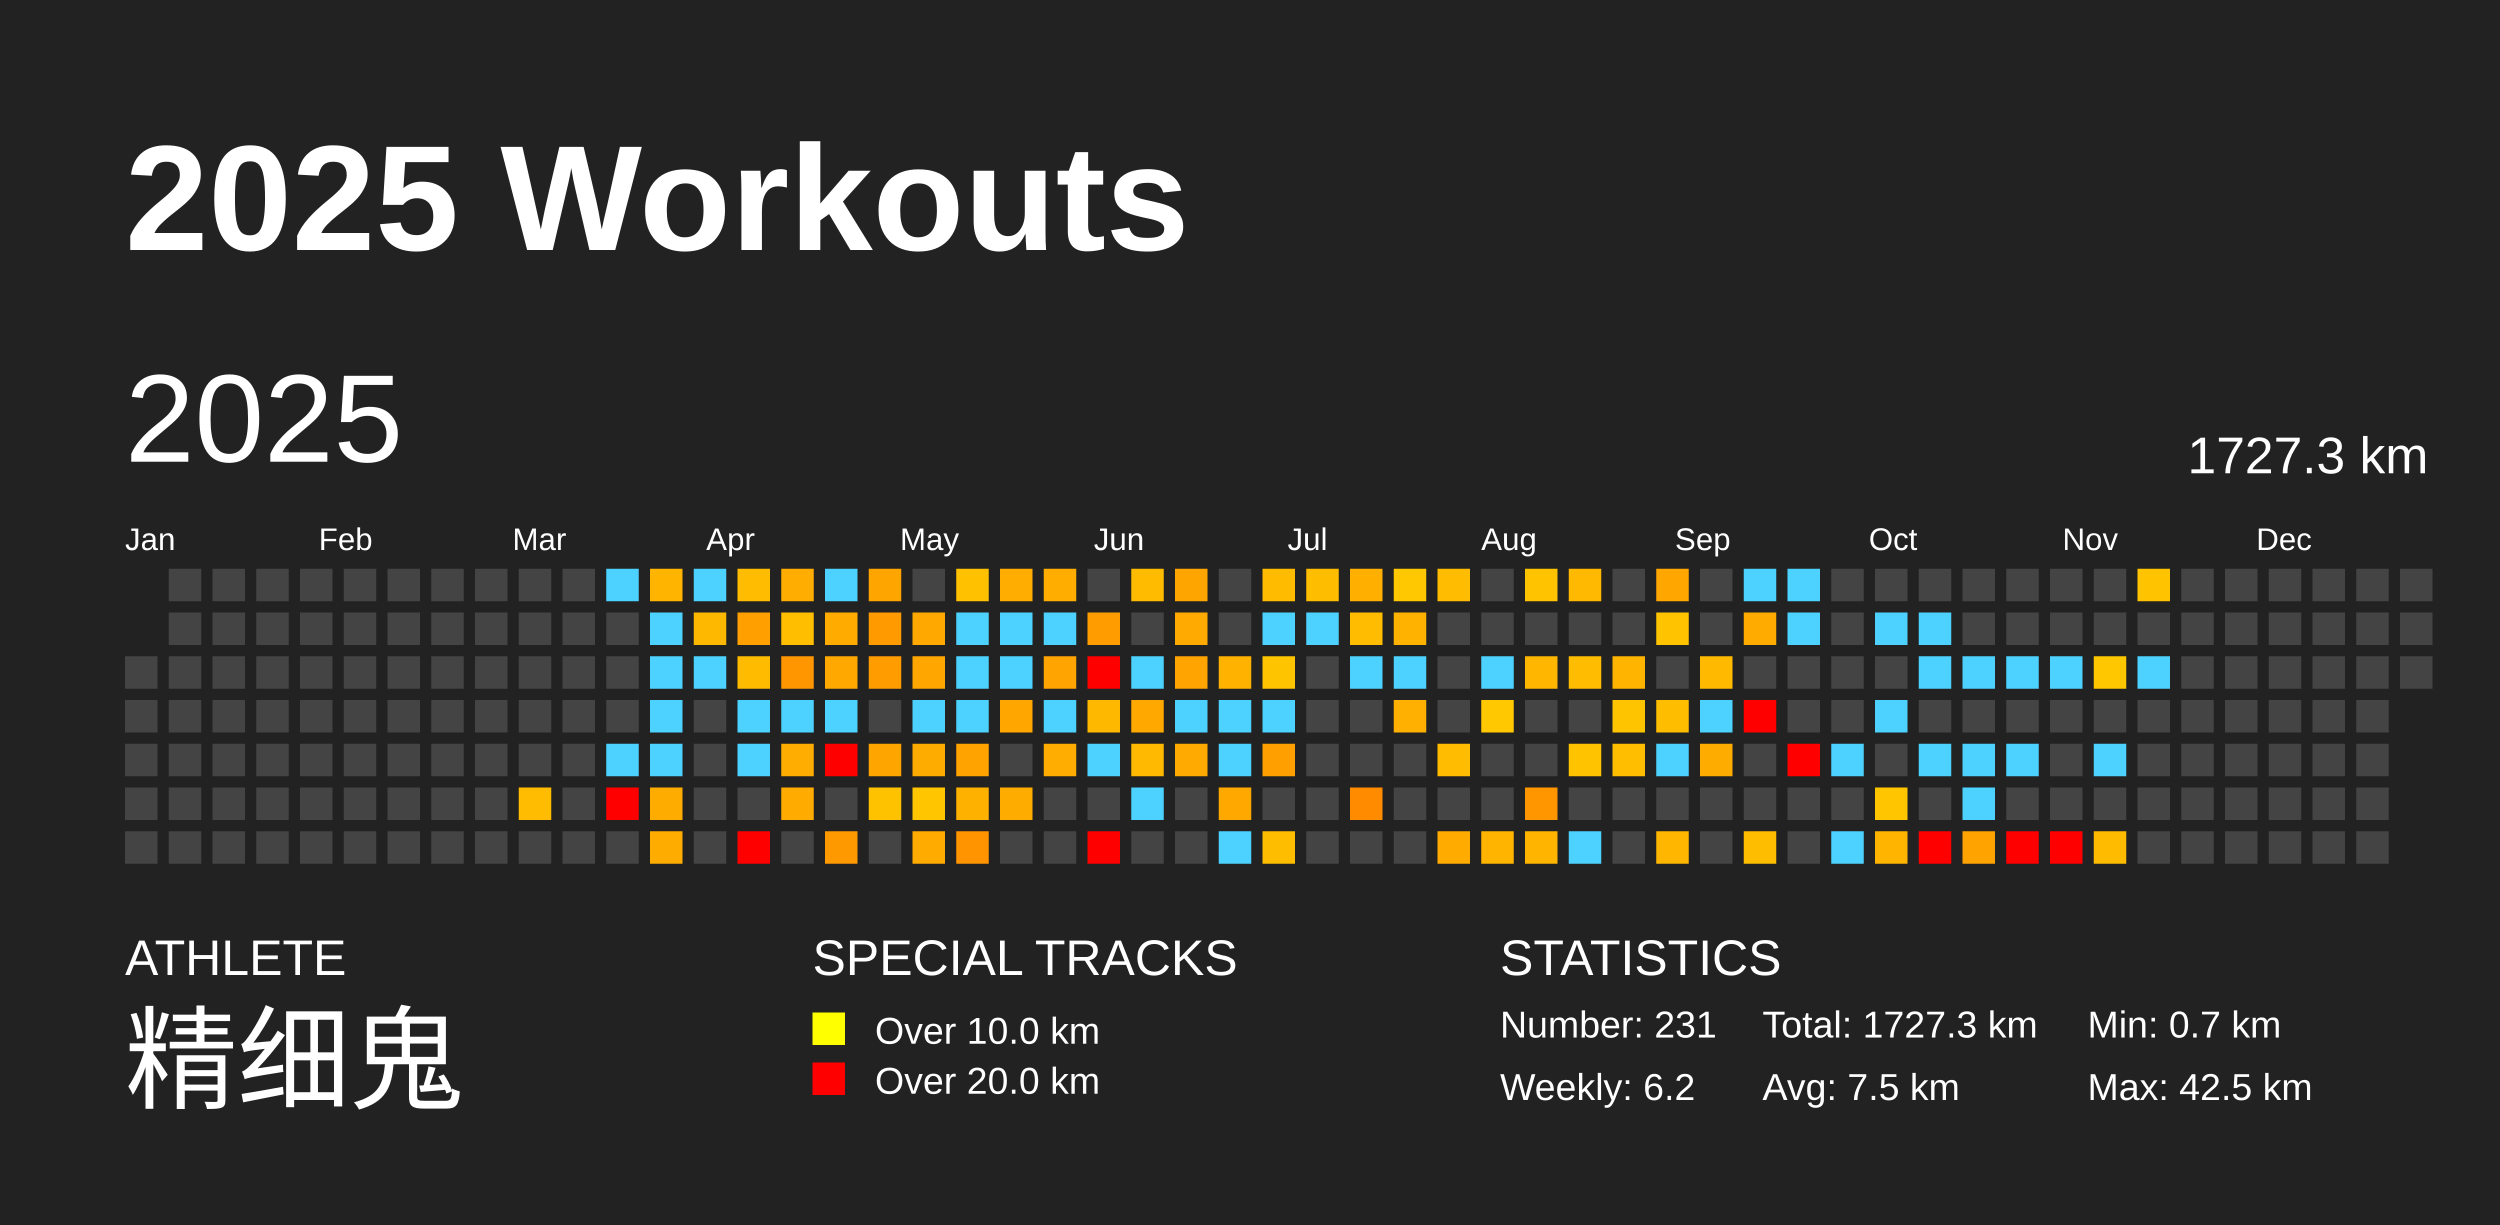
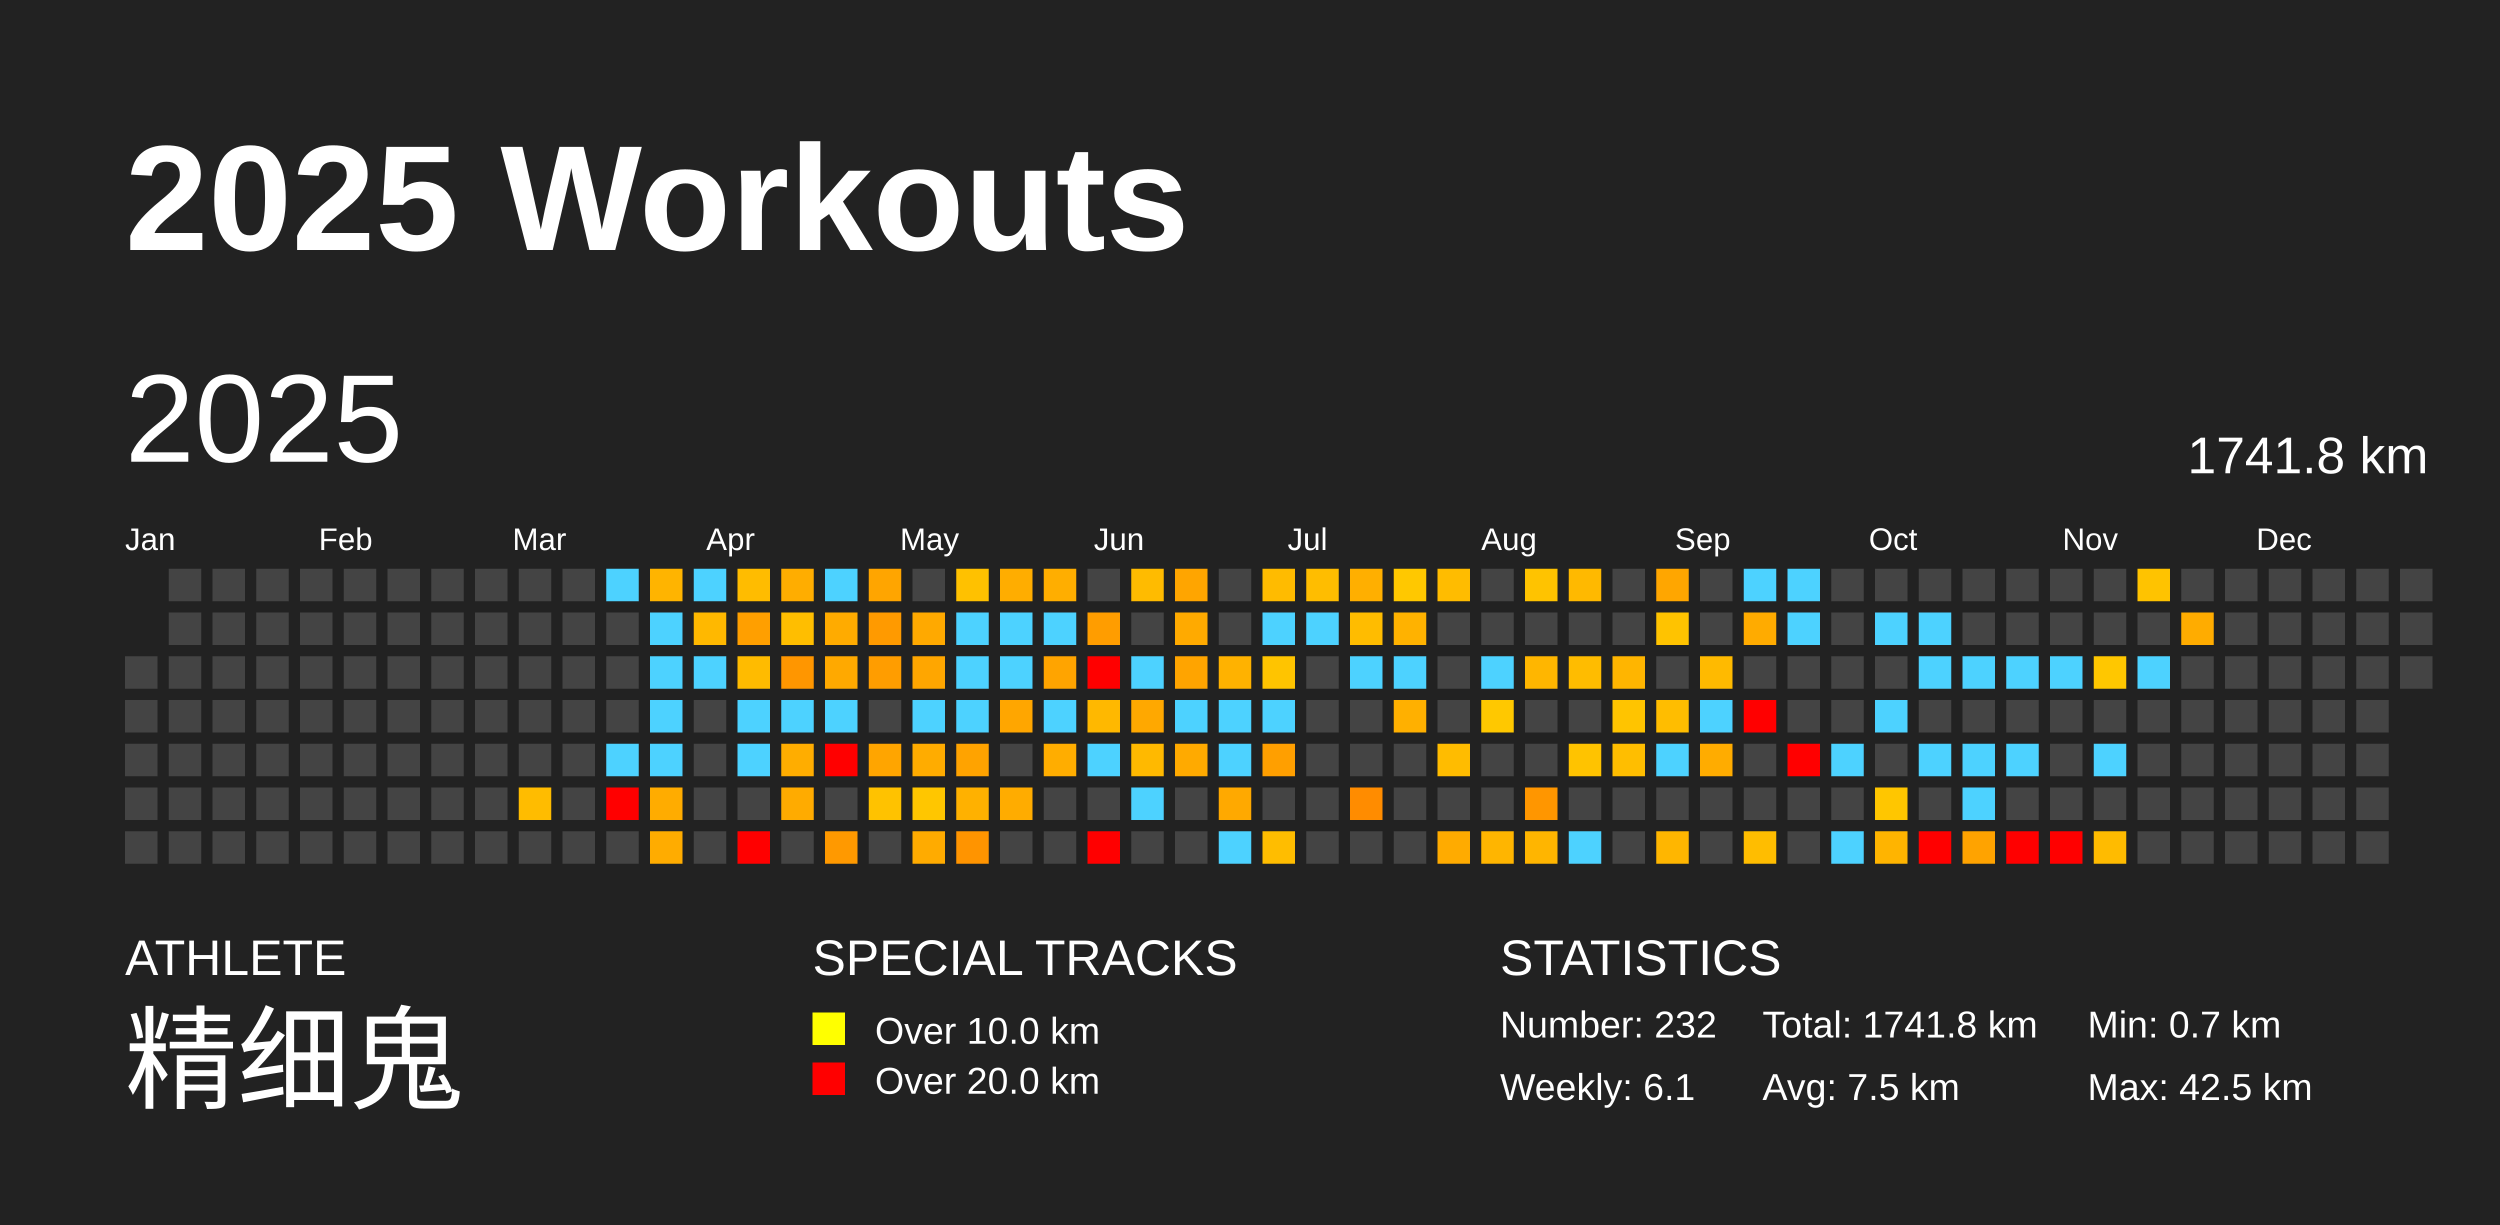
<svg xmlns="http://www.w3.org/2000/svg" baseProfile="full" height="98mm" version="1.1" viewBox="0,0,200,98" width="200mm">
  <defs />
  <rect fill="#222222" height="98" width="200" x="0" y="0" />
  <text fill="#FFFFFF" style="font-size:12px; font-family:Arial; font-weight:bold;" x="10" y="20">2025 Workouts</text>
  <text fill="#FFFFFF" style="font-size:4px; font-family:Arial" x="10" y="78">ATHLETE</text>
  <text fill="#FFFFFF" style="font-size:9px; font-family:Arial" x="10" y="88">精细鬼</text>
  <text fill="#FFFFFF" style="font-size:4px; font-family:Arial" x="65" y="78">SPECIAL TRACKS</text>
  <rect fill="yellow" height="2.6" width="2.6" x="65" y="81" />
  <text fill="#FFFFFF" style="font-size:3px; font-family:Arial" x="70" y="83.5">Over 10.0 km</text>
  <rect fill="red" height="2.6" width="2.6" x="65" y="85" />
  <text fill="#FFFFFF" style="font-size:3px; font-family:Arial" x="70" y="87.5">Over 20.0 km</text>
  <text fill="#FFFFFF" style="font-size:4px; font-family:Arial" x="120" y="78">STATISTICS</text>
-   <text fill="#FFFFFF" style="font-size:3px; font-family:Arial" x="120" y="83">Number: 231</text>
-   <text fill="#FFFFFF" style="font-size:3px; font-family:Arial" x="120" y="88">Weekly: 6.2</text>
-   <text fill="#FFFFFF" style="font-size:3px; font-family:Arial" x="141" y="83">Total: 1727.3 km</text>
+   <text fill="#FFFFFF" style="font-size:3px; font-family:Arial" x="120" y="83">Number: 232</text>
+   <text fill="#FFFFFF" style="font-size:3px; font-family:Arial" x="120" y="88">Weekly: 6.1</text>
+   <text fill="#FFFFFF" style="font-size:3px; font-family:Arial" x="141" y="83">Total: 1741.8 km</text>
  <text fill="#FFFFFF" style="font-size:3px; font-family:Arial" x="141" y="88">Avg: 7.5 km</text>
  <text fill="#FFFFFF" style="font-size:3px; font-family:Arial" x="167" y="83">Min: 0.7 km</text>
  <text fill="#FFFFFF" style="font-size:3px; font-family:Arial" x="167" y="88">Max: 42.5 km</text>
  <text dominant-baseline="hanging" fill="#FFFFFF" style="font-size:10.0px; font-family:Arial;" x="10" y="30">2025</text>
-   <text dominant-baseline="hanging" fill="#FFFFFF" style="font-size:4.125px; font-family:Arial;" x="175" y="35">1727.3 km</text>
+   <text dominant-baseline="hanging" fill="#FFFFFF" style="font-size:4.125px; font-family:Arial;" x="175" y="35">1741.8 km</text>
  <text fill="#FFFFFF" style="font-size:2.5px; font-family:Arial" x="10.0" y="44">Jan</text>
  <text fill="#FFFFFF" style="font-size:2.5px; font-family:Arial" x="25.5" y="44">Feb</text>
  <text fill="#FFFFFF" style="font-size:2.5px; font-family:Arial" x="41.0" y="44">Mar</text>
  <text fill="#FFFFFF" style="font-size:2.5px; font-family:Arial" x="56.5" y="44">Apr</text>
  <text fill="#FFFFFF" style="font-size:2.5px; font-family:Arial" x="72.0" y="44">May</text>
  <text fill="#FFFFFF" style="font-size:2.5px; font-family:Arial" x="87.5" y="44">Jun</text>
  <text fill="#FFFFFF" style="font-size:2.5px; font-family:Arial" x="103.0" y="44">Jul</text>
  <text fill="#FFFFFF" style="font-size:2.5px; font-family:Arial" x="118.5" y="44">Aug</text>
  <text fill="#FFFFFF" style="font-size:2.5px; font-family:Arial" x="134.0" y="44">Sep</text>
  <text fill="#FFFFFF" style="font-size:2.5px; font-family:Arial" x="149.5" y="44">Oct</text>
  <text fill="#FFFFFF" style="font-size:2.5px; font-family:Arial" x="165.0" y="44">Nov</text>
  <text fill="#FFFFFF" style="font-size:2.5px; font-family:Arial" x="180.5" y="44">Dec</text>
  <rect fill="#444444" height="2.6" width="2.6" x="10.0" y="52.5" />
  <rect fill="#444444" height="2.6" width="2.6" x="10.0" y="56.0" />
  <rect fill="#444444" height="2.6" width="2.6" x="10.0" y="59.5" />
  <rect fill="#444444" height="2.6" width="2.6" x="10.0" y="63.0" />
  <rect fill="#444444" height="2.6" width="2.6" x="10.0" y="66.5" />
  <rect fill="#444444" height="2.6" width="2.6" x="13.5" y="45.5" />
  <rect fill="#444444" height="2.6" width="2.6" x="13.5" y="49.0" />
  <rect fill="#444444" height="2.6" width="2.6" x="13.5" y="52.5" />
  <rect fill="#444444" height="2.6" width="2.6" x="13.5" y="56.0" />
  <rect fill="#444444" height="2.6" width="2.6" x="13.5" y="59.5" />
  <rect fill="#444444" height="2.6" width="2.6" x="13.5" y="63.0" />
  <rect fill="#444444" height="2.6" width="2.6" x="13.5" y="66.5" />
  <rect fill="#444444" height="2.6" width="2.6" x="17.0" y="45.5" />
  <rect fill="#444444" height="2.6" width="2.6" x="17.0" y="49.0" />
  <rect fill="#444444" height="2.6" width="2.6" x="17.0" y="52.5" />
  <rect fill="#444444" height="2.6" width="2.6" x="17.0" y="56.0" />
  <rect fill="#444444" height="2.6" width="2.6" x="17.0" y="59.5" />
  <rect fill="#444444" height="2.6" width="2.6" x="17.0" y="63.0" />
  <rect fill="#444444" height="2.6" width="2.6" x="17.0" y="66.5" />
  <rect fill="#444444" height="2.6" width="2.6" x="20.5" y="45.5" />
  <rect fill="#444444" height="2.6" width="2.6" x="20.5" y="49.0" />
  <rect fill="#444444" height="2.6" width="2.6" x="20.5" y="52.5" />
  <rect fill="#444444" height="2.6" width="2.6" x="20.5" y="56.0" />
  <rect fill="#444444" height="2.6" width="2.6" x="20.5" y="59.5" />
  <rect fill="#444444" height="2.6" width="2.6" x="20.5" y="63.0" />
  <rect fill="#444444" height="2.6" width="2.6" x="20.5" y="66.5" />
  <rect fill="#444444" height="2.6" width="2.6" x="24.0" y="45.5" />
  <rect fill="#444444" height="2.6" width="2.6" x="24.0" y="49.0" />
  <rect fill="#444444" height="2.6" width="2.6" x="24.0" y="52.5" />
  <rect fill="#444444" height="2.6" width="2.6" x="24.0" y="56.0" />
  <rect fill="#444444" height="2.6" width="2.6" x="24.0" y="59.5" />
  <rect fill="#444444" height="2.6" width="2.6" x="24.0" y="63.0" />
  <rect fill="#444444" height="2.6" width="2.6" x="24.0" y="66.5" />
  <rect fill="#444444" height="2.6" width="2.6" x="27.5" y="45.5" />
  <rect fill="#444444" height="2.6" width="2.6" x="27.5" y="49.0" />
  <rect fill="#444444" height="2.6" width="2.6" x="27.5" y="52.5" />
  <rect fill="#444444" height="2.6" width="2.6" x="27.5" y="56.0" />
  <rect fill="#444444" height="2.6" width="2.6" x="27.5" y="59.5" />
  <rect fill="#444444" height="2.6" width="2.6" x="27.5" y="63.0" />
  <rect fill="#444444" height="2.6" width="2.6" x="27.5" y="66.5" />
  <rect fill="#444444" height="2.6" width="2.6" x="31.0" y="45.5" />
  <rect fill="#444444" height="2.6" width="2.6" x="31.0" y="49.0" />
  <rect fill="#444444" height="2.6" width="2.6" x="31.0" y="52.5" />
  <rect fill="#444444" height="2.6" width="2.6" x="31.0" y="56.0" />
  <rect fill="#444444" height="2.6" width="2.6" x="31.0" y="59.5" />
  <rect fill="#444444" height="2.6" width="2.6" x="31.0" y="63.0" />
  <rect fill="#444444" height="2.6" width="2.6" x="31.0" y="66.5" />
  <rect fill="#444444" height="2.6" width="2.6" x="34.5" y="45.5" />
  <rect fill="#444444" height="2.6" width="2.6" x="34.5" y="49.0" />
  <rect fill="#444444" height="2.6" width="2.6" x="34.5" y="52.5" />
  <rect fill="#444444" height="2.6" width="2.6" x="34.5" y="56.0" />
  <rect fill="#444444" height="2.6" width="2.6" x="34.5" y="59.5" />
  <rect fill="#444444" height="2.6" width="2.6" x="34.5" y="63.0" />
  <rect fill="#444444" height="2.6" width="2.6" x="34.5" y="66.5" />
  <rect fill="#444444" height="2.6" width="2.6" x="38.0" y="45.5" />
  <rect fill="#444444" height="2.6" width="2.6" x="38.0" y="49.0" />
  <rect fill="#444444" height="2.6" width="2.6" x="38.0" y="52.5" />
  <rect fill="#444444" height="2.6" width="2.6" x="38.0" y="56.0" />
  <rect fill="#444444" height="2.6" width="2.6" x="38.0" y="59.5" />
  <rect fill="#444444" height="2.6" width="2.6" x="38.0" y="63.0" />
  <rect fill="#444444" height="2.6" width="2.6" x="38.0" y="66.5" />
  <rect fill="#444444" height="2.6" width="2.6" x="41.5" y="45.5" />
  <rect fill="#444444" height="2.6" width="2.6" x="41.5" y="49.0" />
  <rect fill="#444444" height="2.6" width="2.6" x="41.5" y="52.5" />
  <rect fill="#444444" height="2.6" width="2.6" x="41.5" y="56.0" />
  <rect fill="#444444" height="2.6" width="2.6" x="41.5" y="59.5" />
  <rect fill="#ffbc00" height="2.6" width="2.6" x="41.5" y="63.0" />
  <rect fill="#444444" height="2.6" width="2.6" x="41.5" y="66.5" />
  <rect fill="#444444" height="2.6" width="2.6" x="45.0" y="45.5" />
  <rect fill="#444444" height="2.6" width="2.6" x="45.0" y="49.0" />
  <rect fill="#444444" height="2.6" width="2.6" x="45.0" y="52.5" />
  <rect fill="#444444" height="2.6" width="2.6" x="45.0" y="56.0" />
  <rect fill="#444444" height="2.6" width="2.6" x="45.0" y="59.5" />
  <rect fill="#444444" height="2.6" width="2.6" x="45.0" y="63.0" />
  <rect fill="#444444" height="2.6" width="2.6" x="45.0" y="66.5" />
  <rect fill="#4dd2ff" height="2.6" width="2.6" x="48.5" y="45.5" />
  <rect fill="#444444" height="2.6" width="2.6" x="48.5" y="49.0" />
  <rect fill="#444444" height="2.6" width="2.6" x="48.5" y="52.5" />
  <rect fill="#444444" height="2.6" width="2.6" x="48.5" y="56.0" />
  <rect fill="#4dd2ff" height="2.6" width="2.6" x="48.5" y="59.5" />
  <rect fill="red" height="2.6" width="2.6" x="48.5" y="63.0" />
  <rect fill="#444444" height="2.6" width="2.6" x="48.5" y="66.5" />
  <rect fill="#ffb400" height="2.6" width="2.6" x="52.0" y="45.5" />
  <rect fill="#4dd2ff" height="2.6" width="2.6" x="52.0" y="49.0" />
  <rect fill="#4dd2ff" height="2.6" width="2.6" x="52.0" y="52.5" />
  <rect fill="#4dd2ff" height="2.6" width="2.6" x="52.0" y="56.0" />
  <rect fill="#4dd2ff" height="2.6" width="2.6" x="52.0" y="59.5" />
  <rect fill="#ffac00" height="2.6" width="2.6" x="52.0" y="63.0" />
  <rect fill="#ffac00" height="2.6" width="2.6" x="52.0" y="66.5" />
  <rect fill="#4dd2ff" height="2.6" width="2.6" x="55.5" y="45.5" />
  <rect fill="#ffb800" height="2.6" width="2.6" x="55.5" y="49.0" />
  <rect fill="#4dd2ff" height="2.6" width="2.6" x="55.5" y="52.5" />
  <rect fill="#444444" height="2.6" width="2.6" x="55.5" y="56.0" />
  <rect fill="#444444" height="2.6" width="2.6" x="55.5" y="59.5" />
  <rect fill="#444444" height="2.6" width="2.6" x="55.5" y="63.0" />
  <rect fill="#444444" height="2.6" width="2.6" x="55.5" y="66.5" />
  <rect fill="#ffbc00" height="2.6" width="2.6" x="59.0" y="45.5" />
  <rect fill="#ff9f00" height="2.6" width="2.6" x="59.0" y="49.0" />
  <rect fill="#ffbb00" height="2.6" width="2.6" x="59.0" y="52.5" />
  <rect fill="#4dd2ff" height="2.6" width="2.6" x="59.0" y="56.0" />
  <rect fill="#4dd2ff" height="2.6" width="2.6" x="59.0" y="59.5" />
  <rect fill="#444444" height="2.6" width="2.6" x="59.0" y="63.0" />
  <rect fill="red" height="2.6" width="2.6" x="59.0" y="66.5" />
  <rect fill="#ffad00" height="2.6" width="2.6" x="62.5" y="45.5" />
  <rect fill="#ffbe00" height="2.6" width="2.6" x="62.5" y="49.0" />
  <rect fill="#ff9600" height="2.6" width="2.6" x="62.5" y="52.5" />
  <rect fill="#4dd2ff" height="2.6" width="2.6" x="62.5" y="56.0" />
  <rect fill="#ffad00" height="2.6" width="2.6" x="62.5" y="59.5" />
  <rect fill="#ffab00" height="2.6" width="2.6" x="62.5" y="63.0" />
  <rect fill="#444444" height="2.6" width="2.6" x="62.5" y="66.5" />
  <rect fill="#4dd2ff" height="2.6" width="2.6" x="66.0" y="45.5" />
  <rect fill="#ffab00" height="2.6" width="2.6" x="66.0" y="49.0" />
  <rect fill="#ffa900" height="2.6" width="2.6" x="66.0" y="52.5" />
  <rect fill="#4dd2ff" height="2.6" width="2.6" x="66.0" y="56.0" />
  <rect fill="red" height="2.6" width="2.6" x="66.0" y="59.5" />
  <rect fill="#444444" height="2.6" width="2.6" x="66.0" y="63.0" />
  <rect fill="#ff9900" height="2.6" width="2.6" x="66.0" y="66.5" />
  <rect fill="#ffa500" height="2.6" width="2.6" x="69.5" y="45.5" />
  <rect fill="#ff9a00" height="2.6" width="2.6" x="69.5" y="49.0" />
  <rect fill="#ff9d00" height="2.6" width="2.6" x="69.5" y="52.5" />
  <rect fill="#444444" height="2.6" width="2.6" x="69.5" y="56.0" />
  <rect fill="#ffa500" height="2.6" width="2.6" x="69.5" y="59.5" />
  <rect fill="#ffc200" height="2.6" width="2.6" x="69.5" y="63.0" />
  <rect fill="#444444" height="2.6" width="2.6" x="69.5" y="66.5" />
  <rect fill="#444444" height="2.6" width="2.6" x="73.0" y="45.5" />
  <rect fill="#ffa900" height="2.6" width="2.6" x="73.0" y="49.0" />
  <rect fill="#ffa600" height="2.6" width="2.6" x="73.0" y="52.5" />
  <rect fill="#4dd2ff" height="2.6" width="2.6" x="73.0" y="56.0" />
  <rect fill="#ffac00" height="2.6" width="2.6" x="73.0" y="59.5" />
  <rect fill="#ffc600" height="2.6" width="2.6" x="73.0" y="63.0" />
  <rect fill="#ffab00" height="2.6" width="2.6" x="73.0" y="66.5" />
  <rect fill="#ffc100" height="2.6" width="2.6" x="76.5" y="45.5" />
  <rect fill="#4dd2ff" height="2.6" width="2.6" x="76.5" y="49.0" />
  <rect fill="#4dd2ff" height="2.6" width="2.6" x="76.5" y="52.5" />
  <rect fill="#4dd2ff" height="2.6" width="2.6" x="76.5" y="56.0" />
  <rect fill="#ffa300" height="2.6" width="2.6" x="76.5" y="59.5" />
  <rect fill="#ffb100" height="2.6" width="2.6" x="76.5" y="63.0" />
  <rect fill="#ff9400" height="2.6" width="2.6" x="76.5" y="66.5" />
  <rect fill="#ffad00" height="2.6" width="2.6" x="80.0" y="45.5" />
  <rect fill="#4dd2ff" height="2.6" width="2.6" x="80.0" y="49.0" />
  <rect fill="#4dd2ff" height="2.6" width="2.6" x="80.0" y="52.5" />
  <rect fill="#ffa600" height="2.6" width="2.6" x="80.0" y="56.0" />
  <rect fill="#444444" height="2.6" width="2.6" x="80.0" y="59.5" />
  <rect fill="#ffac00" height="2.6" width="2.6" x="80.0" y="63.0" />
  <rect fill="#444444" height="2.6" width="2.6" x="80.0" y="66.5" />
  <rect fill="#ffae00" height="2.6" width="2.6" x="83.5" y="45.5" />
  <rect fill="#4dd2ff" height="2.6" width="2.6" x="83.5" y="49.0" />
  <rect fill="#ffa400" height="2.6" width="2.6" x="83.5" y="52.5" />
  <rect fill="#4dd2ff" height="2.6" width="2.6" x="83.5" y="56.0" />
  <rect fill="#ffad00" height="2.6" width="2.6" x="83.5" y="59.5" />
  <rect fill="#444444" height="2.6" width="2.6" x="83.5" y="63.0" />
  <rect fill="#444444" height="2.6" width="2.6" x="83.5" y="66.5" />
  <rect fill="#444444" height="2.6" width="2.6" x="87.0" y="45.5" />
  <rect fill="#ff9d00" height="2.6" width="2.6" x="87.0" y="49.0" />
  <rect fill="red" height="2.6" width="2.6" x="87.0" y="52.5" />
  <rect fill="#ffb800" height="2.6" width="2.6" x="87.0" y="56.0" />
  <rect fill="#4dd2ff" height="2.6" width="2.6" x="87.0" y="59.5" />
  <rect fill="#444444" height="2.6" width="2.6" x="87.0" y="63.0" />
  <rect fill="red" height="2.6" width="2.6" x="87.0" y="66.5" />
  <rect fill="#ffbb00" height="2.6" width="2.6" x="90.5" y="45.5" />
  <rect fill="#444444" height="2.6" width="2.6" x="90.5" y="49.0" />
  <rect fill="#4dd2ff" height="2.6" width="2.6" x="90.5" y="52.5" />
  <rect fill="#ffa800" height="2.6" width="2.6" x="90.5" y="56.0" />
  <rect fill="#ffb900" height="2.6" width="2.6" x="90.5" y="59.5" />
  <rect fill="#4dd2ff" height="2.6" width="2.6" x="90.5" y="63.0" />
  <rect fill="#444444" height="2.6" width="2.6" x="90.5" y="66.5" />
  <rect fill="#ffa500" height="2.6" width="2.6" x="94.0" y="45.5" />
  <rect fill="#ffaa00" height="2.6" width="2.6" x="94.0" y="49.0" />
  <rect fill="#ffa400" height="2.6" width="2.6" x="94.0" y="52.5" />
  <rect fill="#4dd2ff" height="2.6" width="2.6" x="94.0" y="56.0" />
  <rect fill="#ffaa00" height="2.6" width="2.6" x="94.0" y="59.5" />
  <rect fill="#444444" height="2.6" width="2.6" x="94.0" y="63.0" />
  <rect fill="#444444" height="2.6" width="2.6" x="94.0" y="66.5" />
  <rect fill="#444444" height="2.6" width="2.6" x="97.5" y="45.5" />
  <rect fill="#444444" height="2.6" width="2.6" x="97.5" y="49.0" />
  <rect fill="#ffb200" height="2.6" width="2.6" x="97.5" y="52.5" />
  <rect fill="#4dd2ff" height="2.6" width="2.6" x="97.5" y="56.0" />
  <rect fill="#4dd2ff" height="2.6" width="2.6" x="97.5" y="59.5" />
  <rect fill="#ffa900" height="2.6" width="2.6" x="97.5" y="63.0" />
  <rect fill="#4dd2ff" height="2.6" width="2.6" x="97.5" y="66.5" />
  <rect fill="#ffbb00" height="2.6" width="2.6" x="101.0" y="45.5" />
  <rect fill="#4dd2ff" height="2.6" width="2.6" x="101.0" y="49.0" />
  <rect fill="#ffc400" height="2.6" width="2.6" x="101.0" y="52.5" />
  <rect fill="#4dd2ff" height="2.6" width="2.6" x="101.0" y="56.0" />
  <rect fill="#ff9f00" height="2.6" width="2.6" x="101.0" y="59.5" />
  <rect fill="#444444" height="2.6" width="2.6" x="101.0" y="63.0" />
  <rect fill="#ffbd00" height="2.6" width="2.6" x="101.0" y="66.5" />
  <rect fill="#ffbd00" height="2.6" width="2.6" x="104.5" y="45.5" />
  <rect fill="#4dd2ff" height="2.6" width="2.6" x="104.5" y="49.0" />
  <rect fill="#444444" height="2.6" width="2.6" x="104.5" y="52.5" />
  <rect fill="#444444" height="2.6" width="2.6" x="104.5" y="56.0" />
  <rect fill="#444444" height="2.6" width="2.6" x="104.5" y="59.5" />
  <rect fill="#444444" height="2.6" width="2.6" x="104.5" y="63.0" />
  <rect fill="#444444" height="2.6" width="2.6" x="104.5" y="66.5" />
  <rect fill="#ffaf00" height="2.6" width="2.6" x="108.0" y="45.5" />
  <rect fill="#ffbc00" height="2.6" width="2.6" x="108.0" y="49.0" />
  <rect fill="#4dd2ff" height="2.6" width="2.6" x="108.0" y="52.5" />
  <rect fill="#444444" height="2.6" width="2.6" x="108.0" y="56.0" />
  <rect fill="#444444" height="2.6" width="2.6" x="108.0" y="59.5" />
  <rect fill="#ff8c00" height="2.6" width="2.6" x="108.0" y="63.0" />
  <rect fill="#444444" height="2.6" width="2.6" x="108.0" y="66.5" />
  <rect fill="#ffc800" height="2.6" width="2.6" x="111.5" y="45.5" />
  <rect fill="#ffb200" height="2.6" width="2.6" x="111.5" y="49.0" />
  <rect fill="#4dd2ff" height="2.6" width="2.6" x="111.5" y="52.5" />
  <rect fill="#ffb000" height="2.6" width="2.6" x="111.5" y="56.0" />
  <rect fill="#444444" height="2.6" width="2.6" x="111.5" y="59.5" />
  <rect fill="#444444" height="2.6" width="2.6" x="111.5" y="63.0" />
  <rect fill="#444444" height="2.6" width="2.6" x="111.5" y="66.5" />
  <rect fill="#ffbc00" height="2.6" width="2.6" x="115.0" y="45.5" />
  <rect fill="#444444" height="2.6" width="2.6" x="115.0" y="49.0" />
  <rect fill="#444444" height="2.6" width="2.6" x="115.0" y="52.5" />
  <rect fill="#444444" height="2.6" width="2.6" x="115.0" y="56.0" />
  <rect fill="#ffbc00" height="2.6" width="2.6" x="115.0" y="59.5" />
  <rect fill="#444444" height="2.6" width="2.6" x="115.0" y="63.0" />
  <rect fill="#ffab00" height="2.6" width="2.6" x="115.0" y="66.5" />
  <rect fill="#444444" height="2.6" width="2.6" x="118.5" y="45.5" />
  <rect fill="#444444" height="2.6" width="2.6" x="118.5" y="49.0" />
  <rect fill="#4dd2ff" height="2.6" width="2.6" x="118.5" y="52.5" />
  <rect fill="#ffc800" height="2.6" width="2.6" x="118.5" y="56.0" />
  <rect fill="#444444" height="2.6" width="2.6" x="118.5" y="59.5" />
  <rect fill="#444444" height="2.6" width="2.6" x="118.5" y="63.0" />
  <rect fill="#ffb500" height="2.6" width="2.6" x="118.5" y="66.5" />
  <rect fill="#ffc300" height="2.6" width="2.6" x="122.0" y="45.5" />
  <rect fill="#444444" height="2.6" width="2.6" x="122.0" y="49.0" />
  <rect fill="#ffb600" height="2.6" width="2.6" x="122.0" y="52.5" />
  <rect fill="#444444" height="2.6" width="2.6" x="122.0" y="56.0" />
  <rect fill="#444444" height="2.6" width="2.6" x="122.0" y="59.5" />
  <rect fill="#ff9600" height="2.6" width="2.6" x="122.0" y="63.0" />
  <rect fill="#ffb500" height="2.6" width="2.6" x="122.0" y="66.5" />
  <rect fill="#ffb900" height="2.6" width="2.6" x="125.5" y="45.5" />
  <rect fill="#444444" height="2.6" width="2.6" x="125.5" y="49.0" />
  <rect fill="#ffbc00" height="2.6" width="2.6" x="125.5" y="52.5" />
  <rect fill="#444444" height="2.6" width="2.6" x="125.5" y="56.0" />
  <rect fill="#ffc300" height="2.6" width="2.6" x="125.5" y="59.5" />
  <rect fill="#444444" height="2.6" width="2.6" x="125.5" y="63.0" />
  <rect fill="#4dd2ff" height="2.6" width="2.6" x="125.5" y="66.5" />
  <rect fill="#444444" height="2.6" width="2.6" x="129.0" y="45.5" />
  <rect fill="#444444" height="2.6" width="2.6" x="129.0" y="49.0" />
  <rect fill="#ffb500" height="2.6" width="2.6" x="129.0" y="52.5" />
  <rect fill="#ffc400" height="2.6" width="2.6" x="129.0" y="56.0" />
  <rect fill="#ffbe00" height="2.6" width="2.6" x="129.0" y="59.5" />
  <rect fill="#444444" height="2.6" width="2.6" x="129.0" y="63.0" />
  <rect fill="#444444" height="2.6" width="2.6" x="129.0" y="66.5" />
  <rect fill="#ffa600" height="2.6" width="2.6" x="132.5" y="45.5" />
  <rect fill="#ffc300" height="2.6" width="2.6" x="132.5" y="49.0" />
  <rect fill="#444444" height="2.6" width="2.6" x="132.5" y="52.5" />
  <rect fill="#ffbd00" height="2.6" width="2.6" x="132.5" y="56.0" />
  <rect fill="#4dd2ff" height="2.6" width="2.6" x="132.5" y="59.5" />
  <rect fill="#444444" height="2.6" width="2.6" x="132.5" y="63.0" />
  <rect fill="#ffb600" height="2.6" width="2.6" x="132.5" y="66.5" />
  <rect fill="#444444" height="2.6" width="2.6" x="136.0" y="45.5" />
  <rect fill="#444444" height="2.6" width="2.6" x="136.0" y="49.0" />
  <rect fill="#ffba00" height="2.6" width="2.6" x="136.0" y="52.5" />
  <rect fill="#4dd2ff" height="2.6" width="2.6" x="136.0" y="56.0" />
  <rect fill="#ffac00" height="2.6" width="2.6" x="136.0" y="59.5" />
  <rect fill="#444444" height="2.6" width="2.6" x="136.0" y="63.0" />
  <rect fill="#444444" height="2.6" width="2.6" x="136.0" y="66.5" />
  <rect fill="#4dd2ff" height="2.6" width="2.6" x="139.5" y="45.5" />
  <rect fill="#ffab00" height="2.6" width="2.6" x="139.5" y="49.0" />
  <rect fill="#444444" height="2.6" width="2.6" x="139.5" y="52.5" />
  <rect fill="red" height="2.6" width="2.6" x="139.5" y="56.0" />
  <rect fill="#444444" height="2.6" width="2.6" x="139.5" y="59.5" />
  <rect fill="#444444" height="2.6" width="2.6" x="139.5" y="63.0" />
  <rect fill="#ffbd00" height="2.6" width="2.6" x="139.5" y="66.5" />
  <rect fill="#4dd2ff" height="2.6" width="2.6" x="143.0" y="45.5" />
  <rect fill="#4dd2ff" height="2.6" width="2.6" x="143.0" y="49.0" />
  <rect fill="#444444" height="2.6" width="2.6" x="143.0" y="52.5" />
  <rect fill="#444444" height="2.6" width="2.6" x="143.0" y="56.0" />
  <rect fill="red" height="2.6" width="2.6" x="143.0" y="59.5" />
  <rect fill="#444444" height="2.6" width="2.6" x="143.0" y="63.0" />
  <rect fill="#444444" height="2.6" width="2.6" x="143.0" y="66.5" />
  <rect fill="#444444" height="2.6" width="2.6" x="146.5" y="45.5" />
  <rect fill="#444444" height="2.6" width="2.6" x="146.5" y="49.0" />
  <rect fill="#444444" height="2.6" width="2.6" x="146.5" y="52.5" />
  <rect fill="#444444" height="2.6" width="2.6" x="146.5" y="56.0" />
  <rect fill="#4dd2ff" height="2.6" width="2.6" x="146.5" y="59.5" />
  <rect fill="#444444" height="2.6" width="2.6" x="146.5" y="63.0" />
  <rect fill="#4dd2ff" height="2.6" width="2.6" x="146.5" y="66.5" />
  <rect fill="#444444" height="2.6" width="2.6" x="150.0" y="45.5" />
  <rect fill="#4dd2ff" height="2.6" width="2.6" x="150.0" y="49.0" />
  <rect fill="#444444" height="2.6" width="2.6" x="150.0" y="52.5" />
  <rect fill="#4dd2ff" height="2.6" width="2.6" x="150.0" y="56.0" />
  <rect fill="#444444" height="2.6" width="2.6" x="150.0" y="59.5" />
  <rect fill="#ffc600" height="2.6" width="2.6" x="150.0" y="63.0" />
  <rect fill="#ffb400" height="2.6" width="2.6" x="150.0" y="66.5" />
  <rect fill="#444444" height="2.6" width="2.6" x="153.5" y="45.5" />
  <rect fill="#4dd2ff" height="2.6" width="2.6" x="153.5" y="49.0" />
  <rect fill="#4dd2ff" height="2.6" width="2.6" x="153.5" y="52.5" />
  <rect fill="#444444" height="2.6" width="2.6" x="153.5" y="56.0" />
  <rect fill="#4dd2ff" height="2.6" width="2.6" x="153.5" y="59.5" />
  <rect fill="#444444" height="2.6" width="2.6" x="153.5" y="63.0" />
  <rect fill="red" height="2.6" width="2.6" x="153.5" y="66.5" />
  <rect fill="#444444" height="2.6" width="2.6" x="157.0" y="45.5" />
  <rect fill="#444444" height="2.6" width="2.6" x="157.0" y="49.0" />
  <rect fill="#4dd2ff" height="2.6" width="2.6" x="157.0" y="52.5" />
  <rect fill="#444444" height="2.6" width="2.6" x="157.0" y="56.0" />
  <rect fill="#4dd2ff" height="2.6" width="2.6" x="157.0" y="59.5" />
  <rect fill="#4dd2ff" height="2.6" width="2.6" x="157.0" y="63.0" />
  <rect fill="#ffa300" height="2.6" width="2.6" x="157.0" y="66.5" />
  <rect fill="#444444" height="2.6" width="2.6" x="160.5" y="45.5" />
  <rect fill="#444444" height="2.6" width="2.6" x="160.5" y="49.0" />
  <rect fill="#4dd2ff" height="2.6" width="2.6" x="160.5" y="52.5" />
  <rect fill="#444444" height="2.6" width="2.6" x="160.5" y="56.0" />
  <rect fill="#4dd2ff" height="2.6" width="2.6" x="160.5" y="59.5" />
  <rect fill="#444444" height="2.6" width="2.6" x="160.5" y="63.0" />
  <rect fill="red" height="2.6" width="2.6" x="160.5" y="66.5" />
  <rect fill="#444444" height="2.6" width="2.6" x="164.0" y="45.5" />
  <rect fill="#444444" height="2.6" width="2.6" x="164.0" y="49.0" />
  <rect fill="#4dd2ff" height="2.6" width="2.6" x="164.0" y="52.5" />
  <rect fill="#444444" height="2.6" width="2.6" x="164.0" y="56.0" />
  <rect fill="#444444" height="2.6" width="2.6" x="164.0" y="59.5" />
  <rect fill="#444444" height="2.6" width="2.6" x="164.0" y="63.0" />
  <rect fill="red" height="2.6" width="2.6" x="164.0" y="66.5" />
  <rect fill="#444444" height="2.6" width="2.6" x="167.5" y="45.5" />
  <rect fill="#444444" height="2.6" width="2.6" x="167.5" y="49.0" />
  <rect fill="#ffc700" height="2.6" width="2.6" x="167.5" y="52.5" />
  <rect fill="#444444" height="2.6" width="2.6" x="167.5" y="56.0" />
  <rect fill="#4dd2ff" height="2.6" width="2.6" x="167.5" y="59.5" />
  <rect fill="#444444" height="2.6" width="2.6" x="167.5" y="63.0" />
  <rect fill="#ffbb00" height="2.6" width="2.6" x="167.5" y="66.5" />
  <rect fill="#ffc300" height="2.6" width="2.6" x="171.0" y="45.5" />
  <rect fill="#444444" height="2.6" width="2.6" x="171.0" y="49.0" />
  <rect fill="#4dd2ff" height="2.6" width="2.6" x="171.0" y="52.5" />
  <rect fill="#444444" height="2.6" width="2.6" x="171.0" y="56.0" />
  <rect fill="#444444" height="2.6" width="2.6" x="171.0" y="59.5" />
  <rect fill="#444444" height="2.6" width="2.6" x="171.0" y="63.0" />
  <rect fill="#444444" height="2.6" width="2.6" x="171.0" y="66.5" />
  <rect fill="#444444" height="2.6" width="2.6" x="174.5" y="45.5" />
-   <rect fill="#444444" height="2.6" width="2.6" x="174.5" y="49.0" />
+   <rect fill="#ffac00" height="2.6" width="2.6" x="174.5" y="49.0" />
  <rect fill="#444444" height="2.6" width="2.6" x="174.5" y="52.5" />
  <rect fill="#444444" height="2.6" width="2.6" x="174.5" y="56.0" />
  <rect fill="#444444" height="2.6" width="2.6" x="174.5" y="59.5" />
  <rect fill="#444444" height="2.6" width="2.6" x="174.5" y="63.0" />
  <rect fill="#444444" height="2.6" width="2.6" x="174.5" y="66.5" />
  <rect fill="#444444" height="2.6" width="2.6" x="178.0" y="45.5" />
  <rect fill="#444444" height="2.6" width="2.6" x="178.0" y="49.0" />
  <rect fill="#444444" height="2.6" width="2.6" x="178.0" y="52.5" />
  <rect fill="#444444" height="2.6" width="2.6" x="178.0" y="56.0" />
  <rect fill="#444444" height="2.6" width="2.6" x="178.0" y="59.5" />
  <rect fill="#444444" height="2.6" width="2.6" x="178.0" y="63.0" />
  <rect fill="#444444" height="2.6" width="2.6" x="178.0" y="66.5" />
  <rect fill="#444444" height="2.6" width="2.6" x="181.5" y="45.5" />
  <rect fill="#444444" height="2.6" width="2.6" x="181.5" y="49.0" />
  <rect fill="#444444" height="2.6" width="2.6" x="181.5" y="52.5" />
  <rect fill="#444444" height="2.6" width="2.6" x="181.5" y="56.0" />
  <rect fill="#444444" height="2.6" width="2.6" x="181.5" y="59.5" />
  <rect fill="#444444" height="2.6" width="2.6" x="181.5" y="63.0" />
  <rect fill="#444444" height="2.6" width="2.6" x="181.5" y="66.5" />
  <rect fill="#444444" height="2.6" width="2.6" x="185.0" y="45.5" />
  <rect fill="#444444" height="2.6" width="2.6" x="185.0" y="49.0" />
  <rect fill="#444444" height="2.6" width="2.6" x="185.0" y="52.5" />
  <rect fill="#444444" height="2.6" width="2.6" x="185.0" y="56.0" />
  <rect fill="#444444" height="2.6" width="2.6" x="185.0" y="59.5" />
  <rect fill="#444444" height="2.6" width="2.6" x="185.0" y="63.0" />
  <rect fill="#444444" height="2.6" width="2.6" x="185.0" y="66.5" />
  <rect fill="#444444" height="2.6" width="2.6" x="188.5" y="45.5" />
  <rect fill="#444444" height="2.6" width="2.6" x="188.5" y="49.0" />
  <rect fill="#444444" height="2.6" width="2.6" x="188.5" y="52.5" />
  <rect fill="#444444" height="2.6" width="2.6" x="188.5" y="56.0" />
  <rect fill="#444444" height="2.6" width="2.6" x="188.5" y="59.5" />
  <rect fill="#444444" height="2.6" width="2.6" x="188.5" y="63.0" />
  <rect fill="#444444" height="2.6" width="2.6" x="188.5" y="66.5" />
  <rect fill="#444444" height="2.6" width="2.6" x="192.0" y="45.5" />
  <rect fill="#444444" height="2.6" width="2.6" x="192.0" y="49.0" />
  <rect fill="#444444" height="2.6" width="2.6" x="192.0" y="52.5" />
</svg>
